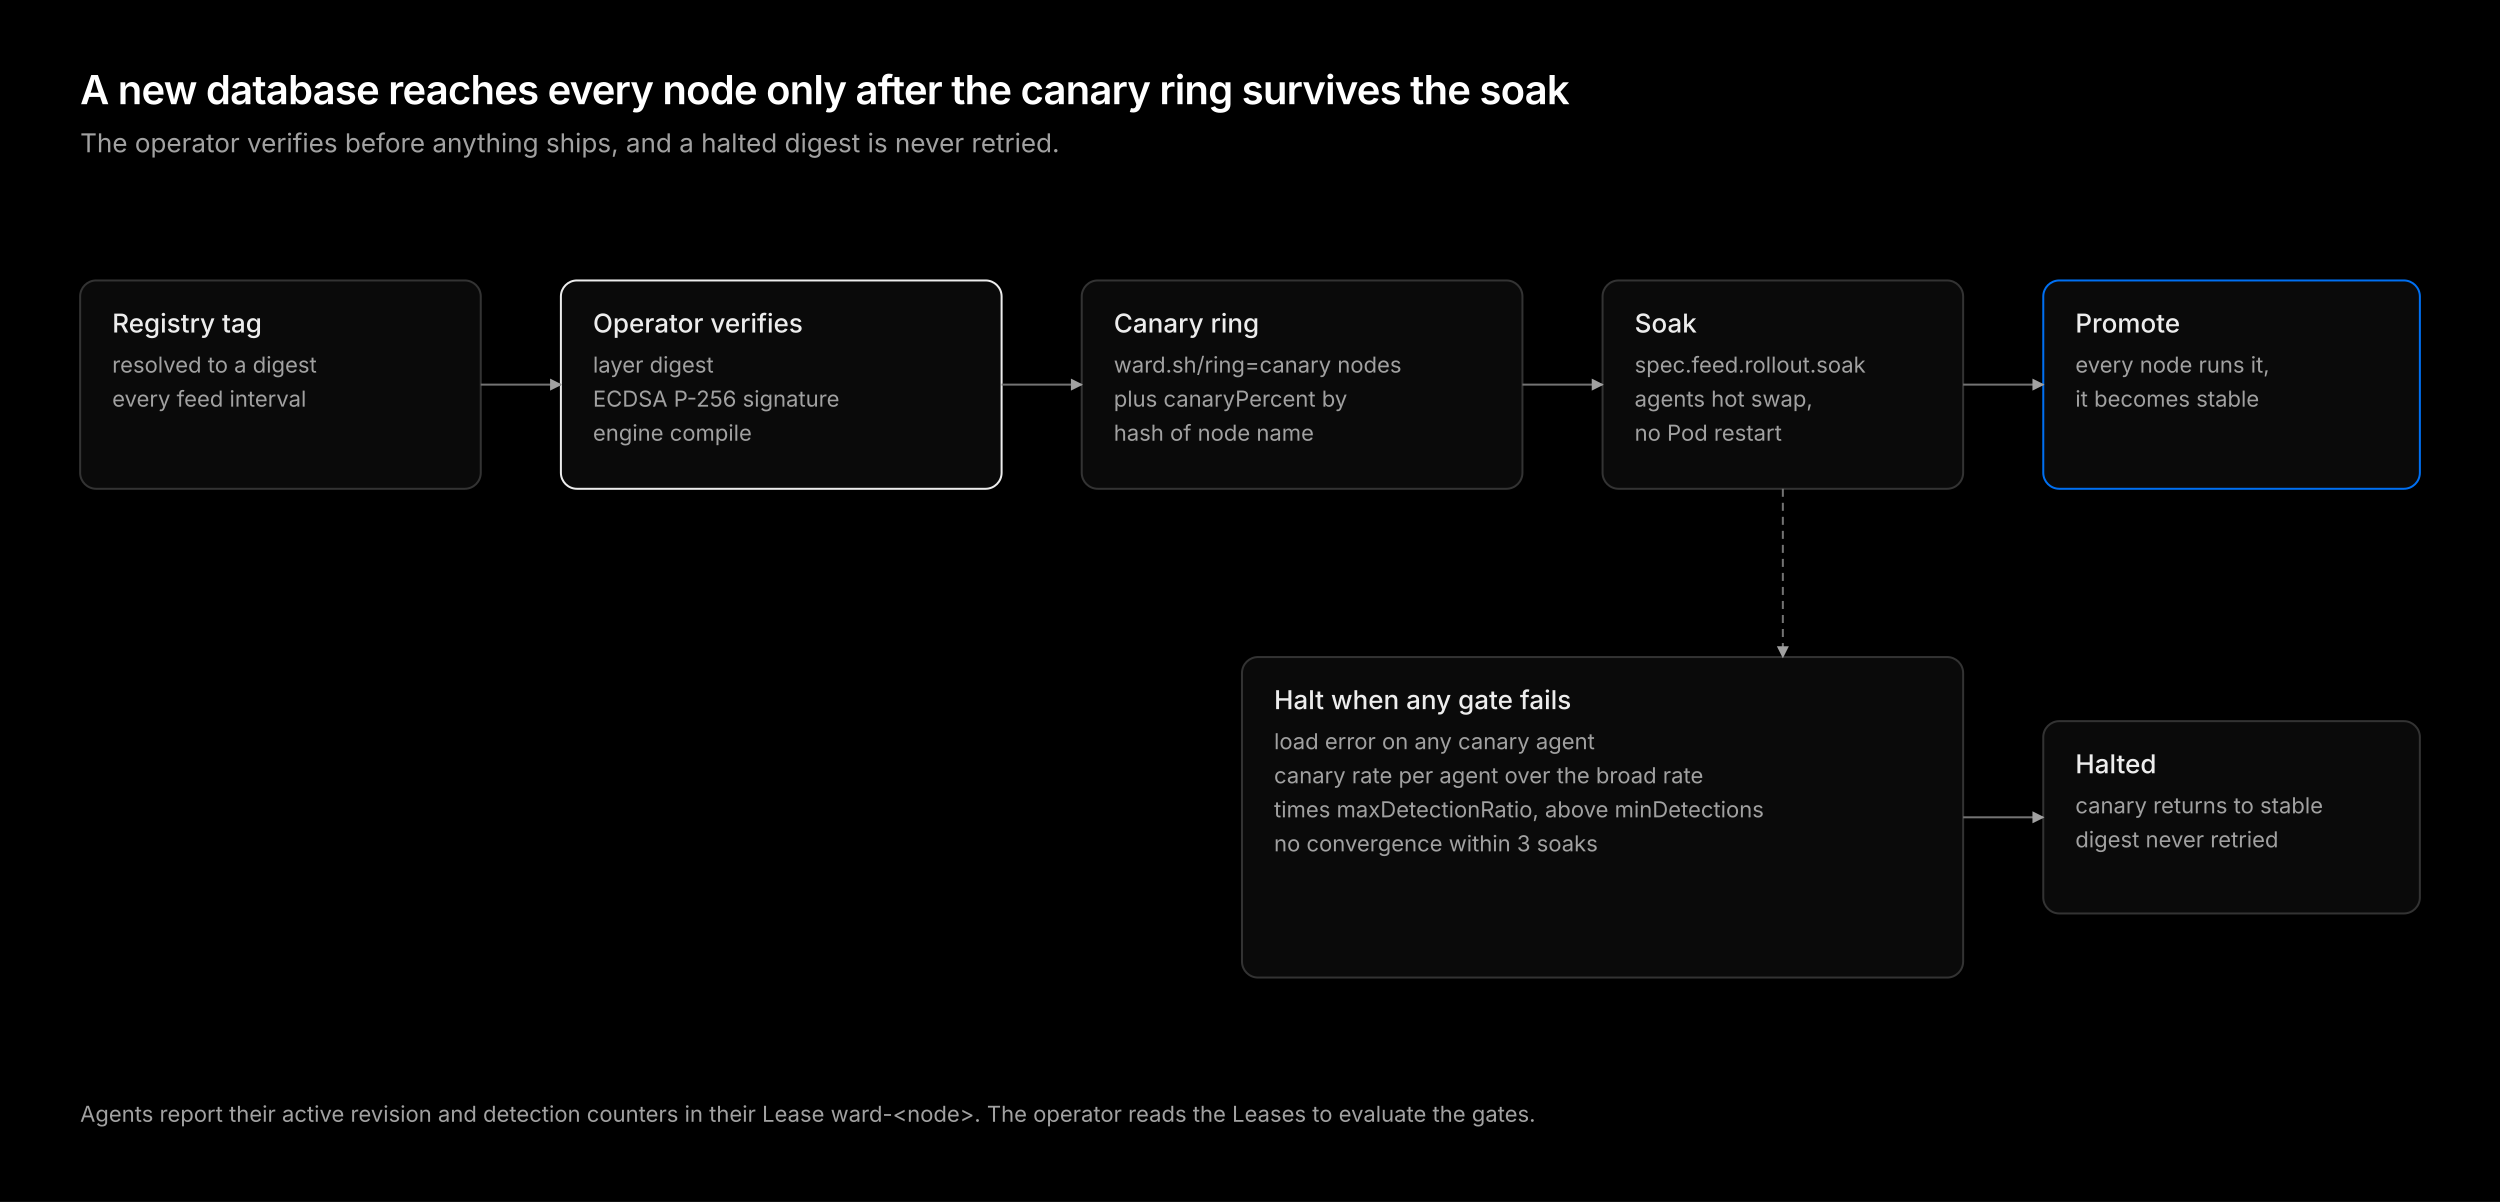
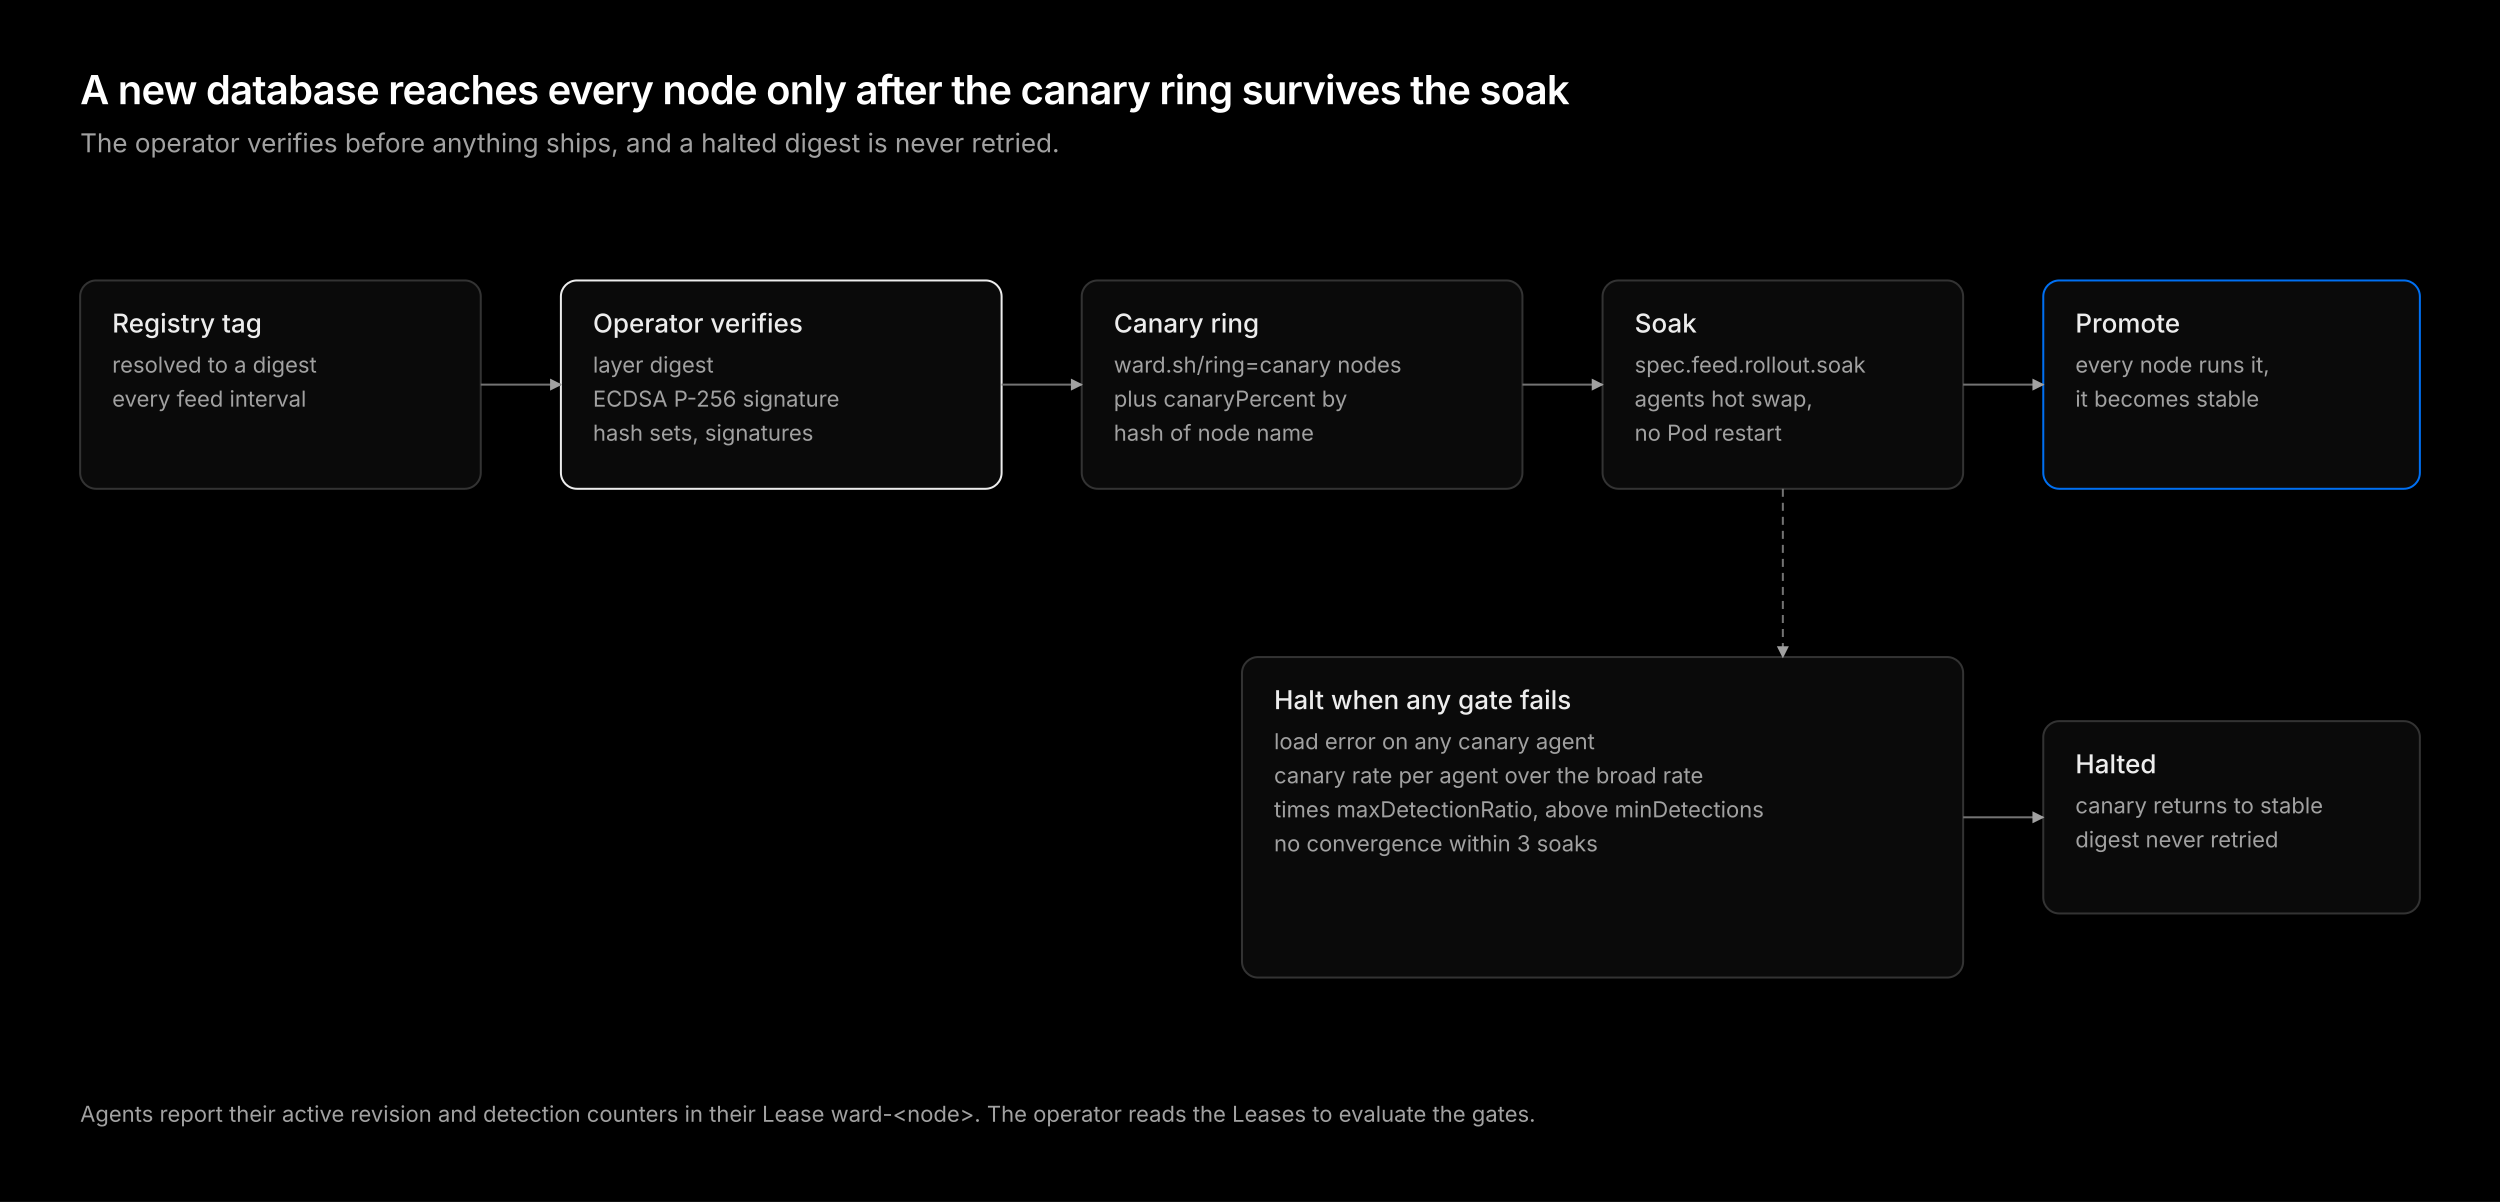
<svg xmlns="http://www.w3.org/2000/svg" viewBox="0 0 1248 600" width="1248" height="600" role="img">
  <style>
    .t{font-family:Geist,Inter,-apple-system,BlinkMacSystemFont,"Segoe UI",Helvetica,Arial,sans-serif}
    .m{font-family:"Geist Mono",ui-monospace,SFMono-Regular,Menlo,Consolas,monospace}
    .h{fill:#fff;font-size:20px;font-weight:600;letter-spacing:-0.4px}
    .s{fill:#a1a1a1;font-size:13px}
    .n{fill:#ededed;font-size:13px;font-weight:500}
    .d{fill:#a1a1a1;font-size:11px}
    .l{fill:#737373;font-size:11px}
    .a{fill:#0070f3;font-size:11px;font-weight:500}
    .card{fill:#0a0a0a;stroke:#333;stroke-width:1}
    .hi{fill:#0a0a0a;stroke:#ededed;stroke-width:1}
    .acc{fill:#0a0a0a;stroke:#0070f3;stroke-width:1}
    .bound{fill:none;stroke:#333;stroke-width:1;stroke-dasharray:4 4}
    .edge{stroke:#737373;stroke-width:1;fill:none}
    .dash{stroke:#737373;stroke-width:1;fill:none;stroke-dasharray:4 3}
    .aedge{stroke:#0070f3;stroke-width:1;fill:none}
  </style>
  <defs>
    <marker id="ah" viewBox="0 0 10 10" refX="9" refY="5" markerWidth="6" markerHeight="6" orient="auto">
      <path d="M0 0 L10 5 L0 10 z" fill="#a1a1a1" />
    </marker>
    <marker id="aa" viewBox="0 0 10 10" refX="9" refY="5" markerWidth="6" markerHeight="6" orient="auto">
      <path d="M0 0 L10 5 L0 10 z" fill="#0070f3" />
    </marker>
  </defs>
  <rect width="1248" height="600" fill="#000" />
  <text x="40" y="52" class="t h">A new database reaches every node only after the canary ring survives the soak</text>
  <text x="40" y="76" class="t s">The operator verifies before anything ships, and a halted digest is never retried.</text>
  <rect x="40" y="140" width="200" height="104" rx="8" class="card" />
  <text x="56" y="166" class="t n">Registry tag</text>
  <text x="56" y="186" class="t d">resolved to a digest</text>
  <text x="56" y="203" class="t d">every feed interval</text>
  <rect x="280" y="140" width="220" height="104" rx="8" class="hi" />
  <text x="296" y="166" class="t n">Operator verifies</text>
  <text x="296" y="186" class="t d">layer digest</text>
  <text x="296" y="203" class="t d">ECDSA P-256 signature</text>
-   <text x="296" y="220" class="t d">engine compile</text>
+   <text x="296" y="220" class="t d">hash sets, signatures</text>
  <rect x="540" y="140" width="220" height="104" rx="8" class="card" />
  <text x="556" y="166" class="t n">Canary ring</text>
  <text x="556" y="186" class="t d">ward.sh/ring=canary nodes</text>
  <text x="556" y="203" class="t d">plus canaryPercent by</text>
  <text x="556" y="220" class="t d">hash of node name</text>
  <rect x="800" y="140" width="180" height="104" rx="8" class="card" />
  <text x="816" y="166" class="t n">Soak</text>
  <text x="816" y="186" class="t d">spec.feed.rollout.soak</text>
  <text x="816" y="203" class="t d">agents hot swap,</text>
  <text x="816" y="220" class="t d">no Pod restart</text>
  <rect x="1020" y="140" width="188" height="104" rx="8" class="acc" />
  <text x="1036" y="166" class="t n">Promote</text>
  <text x="1036" y="186" class="t d">every node runs it,</text>
  <text x="1036" y="203" class="t d">it becomes stable</text>
  <path d="M240 192 L280 192" class="edge" marker-end="url(#ah)" />
  <path d="M500 192 L540 192" class="edge" marker-end="url(#ah)" />
  <path d="M760 192 L800 192" class="edge" marker-end="url(#ah)" />
  <path d="M980 192 L1020 192" class="edge" marker-end="url(#ah)" />
  <rect x="620" y="328" width="360" height="160" rx="8" class="card" />
  <text x="636" y="354" class="t n">Halt when any gate fails</text>
  <text x="636" y="374" class="t d">load error on any canary agent</text>
  <text x="636" y="391" class="t d">canary rate per agent over the broad rate</text>
  <text x="636" y="408" class="t d">times maxDetectionRatio, above minDetections</text>
  <text x="636" y="425" class="t d">no convergence within 3 soaks</text>
  <path d="M890 244 L890 328" class="dash" marker-end="url(#ah)" />
  <rect x="1020" y="360" width="188" height="96" rx="8" class="card" />
  <text x="1036" y="386" class="t n">Halted</text>
  <text x="1036" y="406" class="t d">canary returns to stable</text>
  <text x="1036" y="423" class="t d">digest never retried</text>
  <path d="M980 408 L1020 408" class="edge" marker-end="url(#ah)" />
  <text x="40" y="560" class="t d" text-anchor="start">Agents report their active revision and detection counters in their Lease ward-&lt;node&gt;. The operator reads the Leases to evaluate the gates.</text>
</svg>
